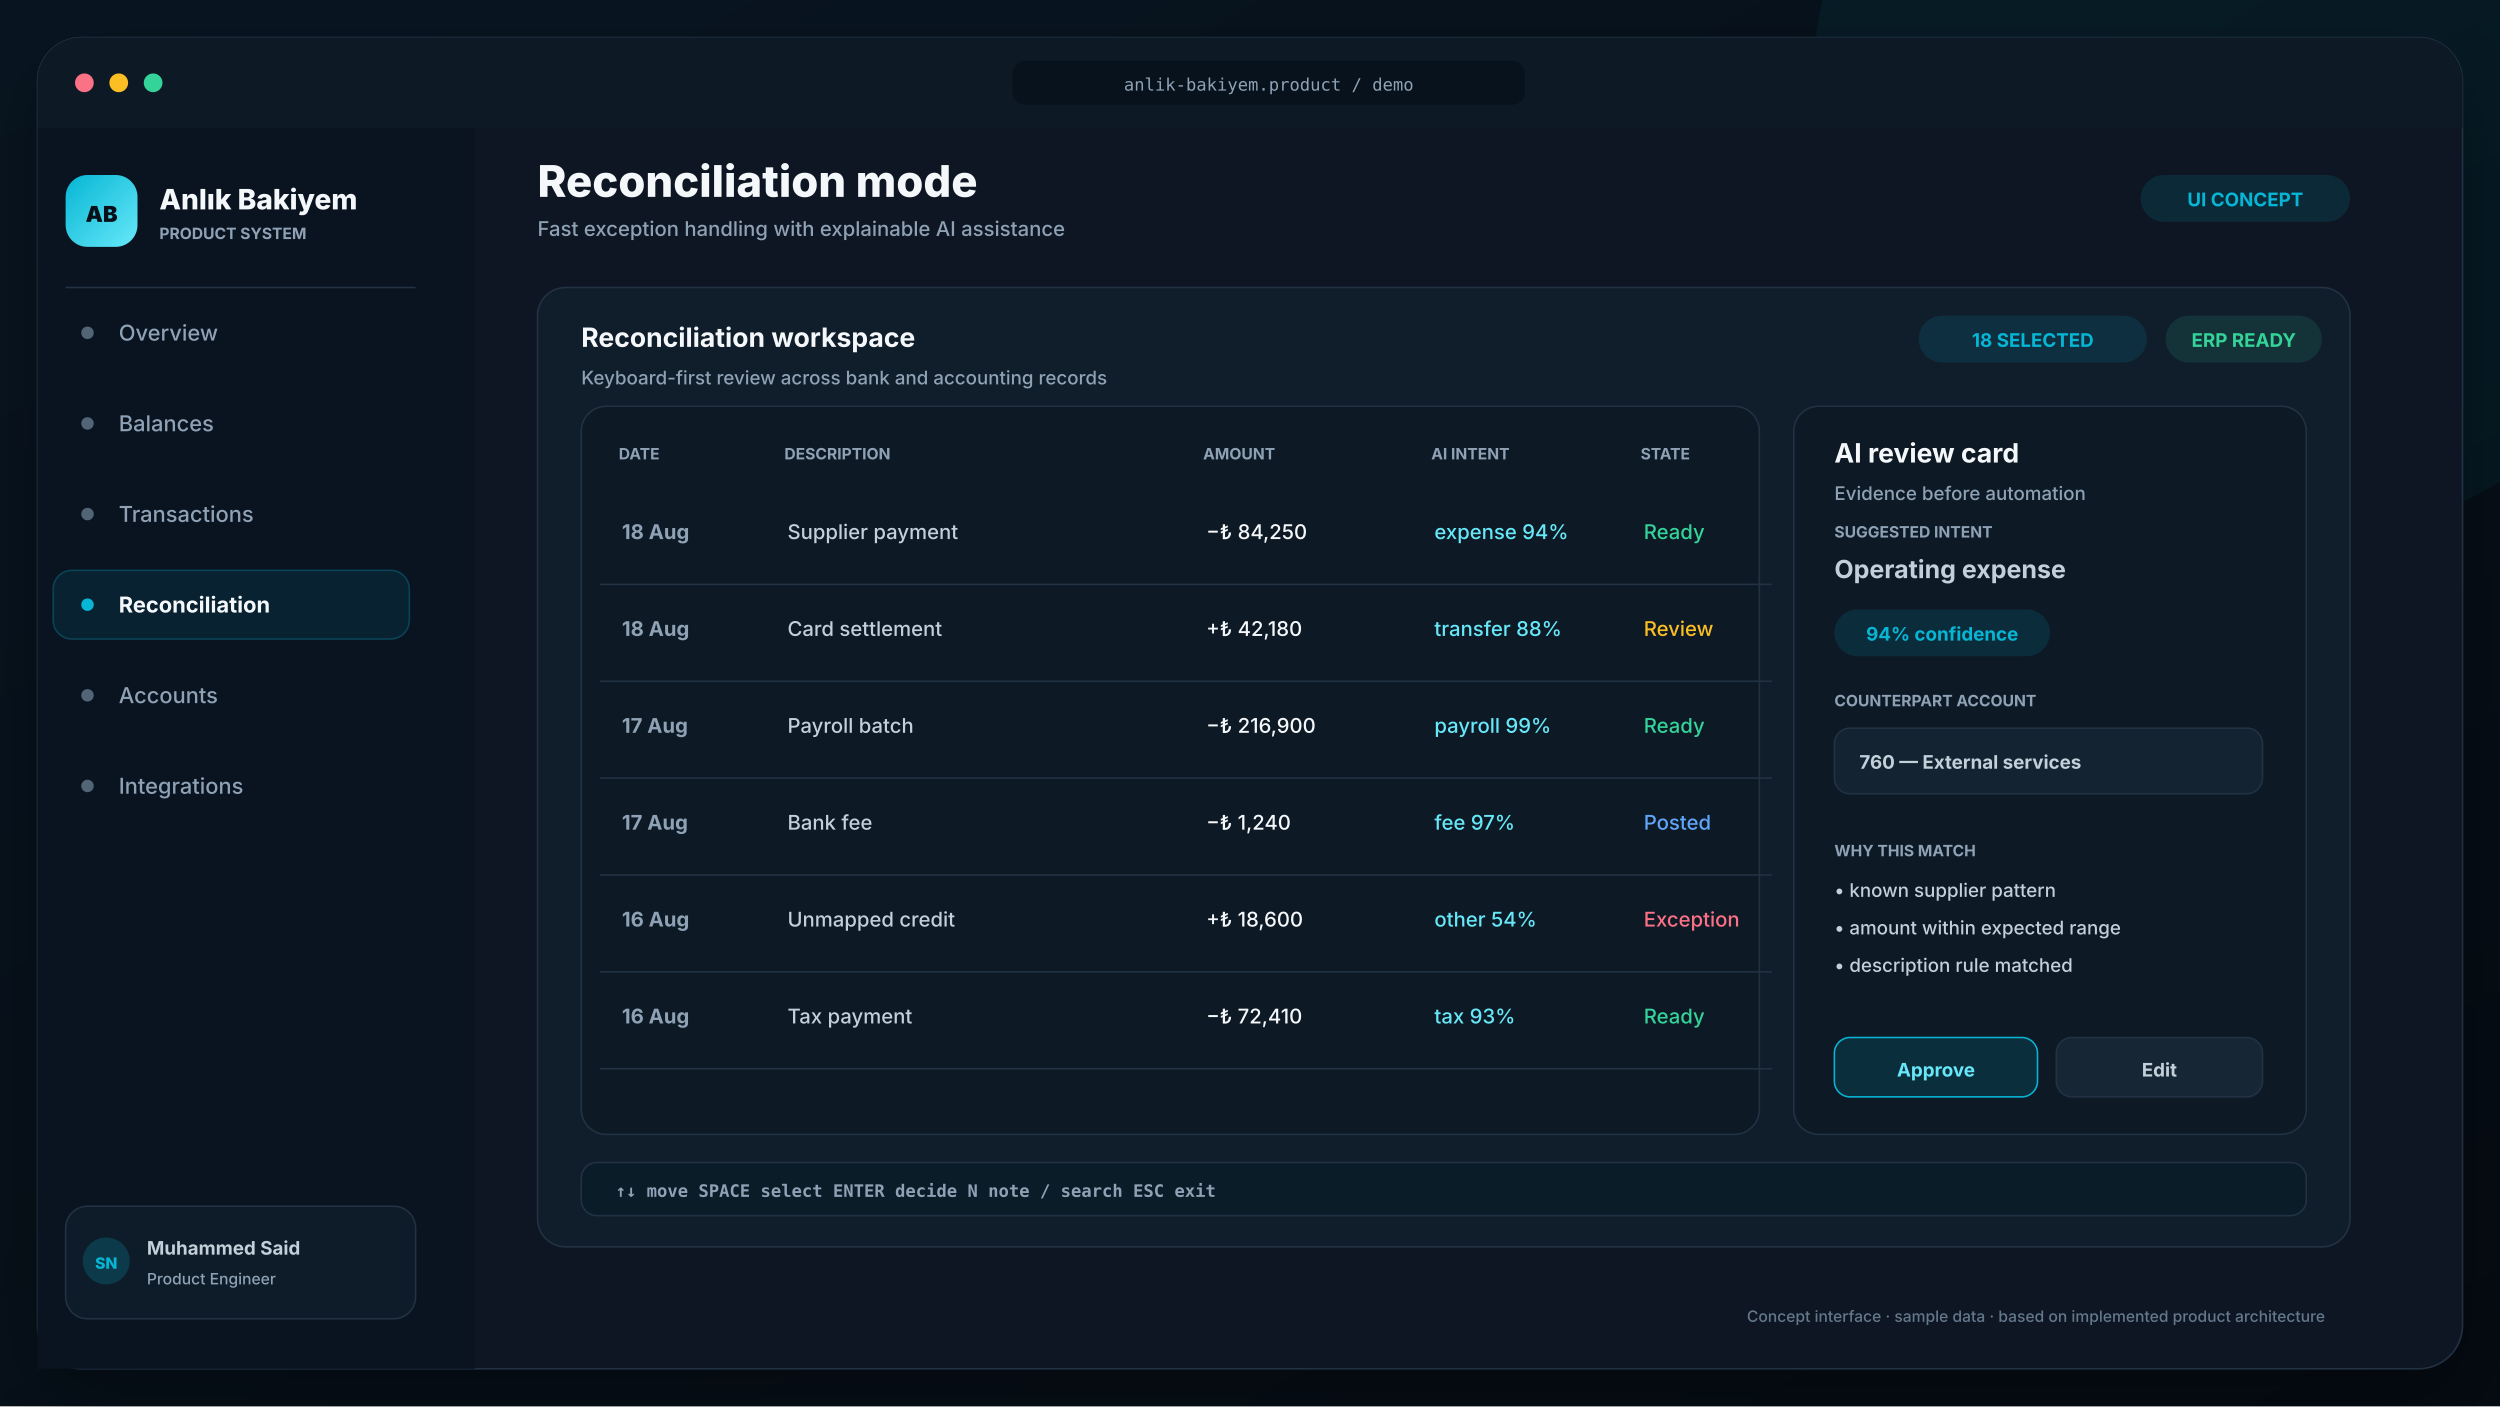
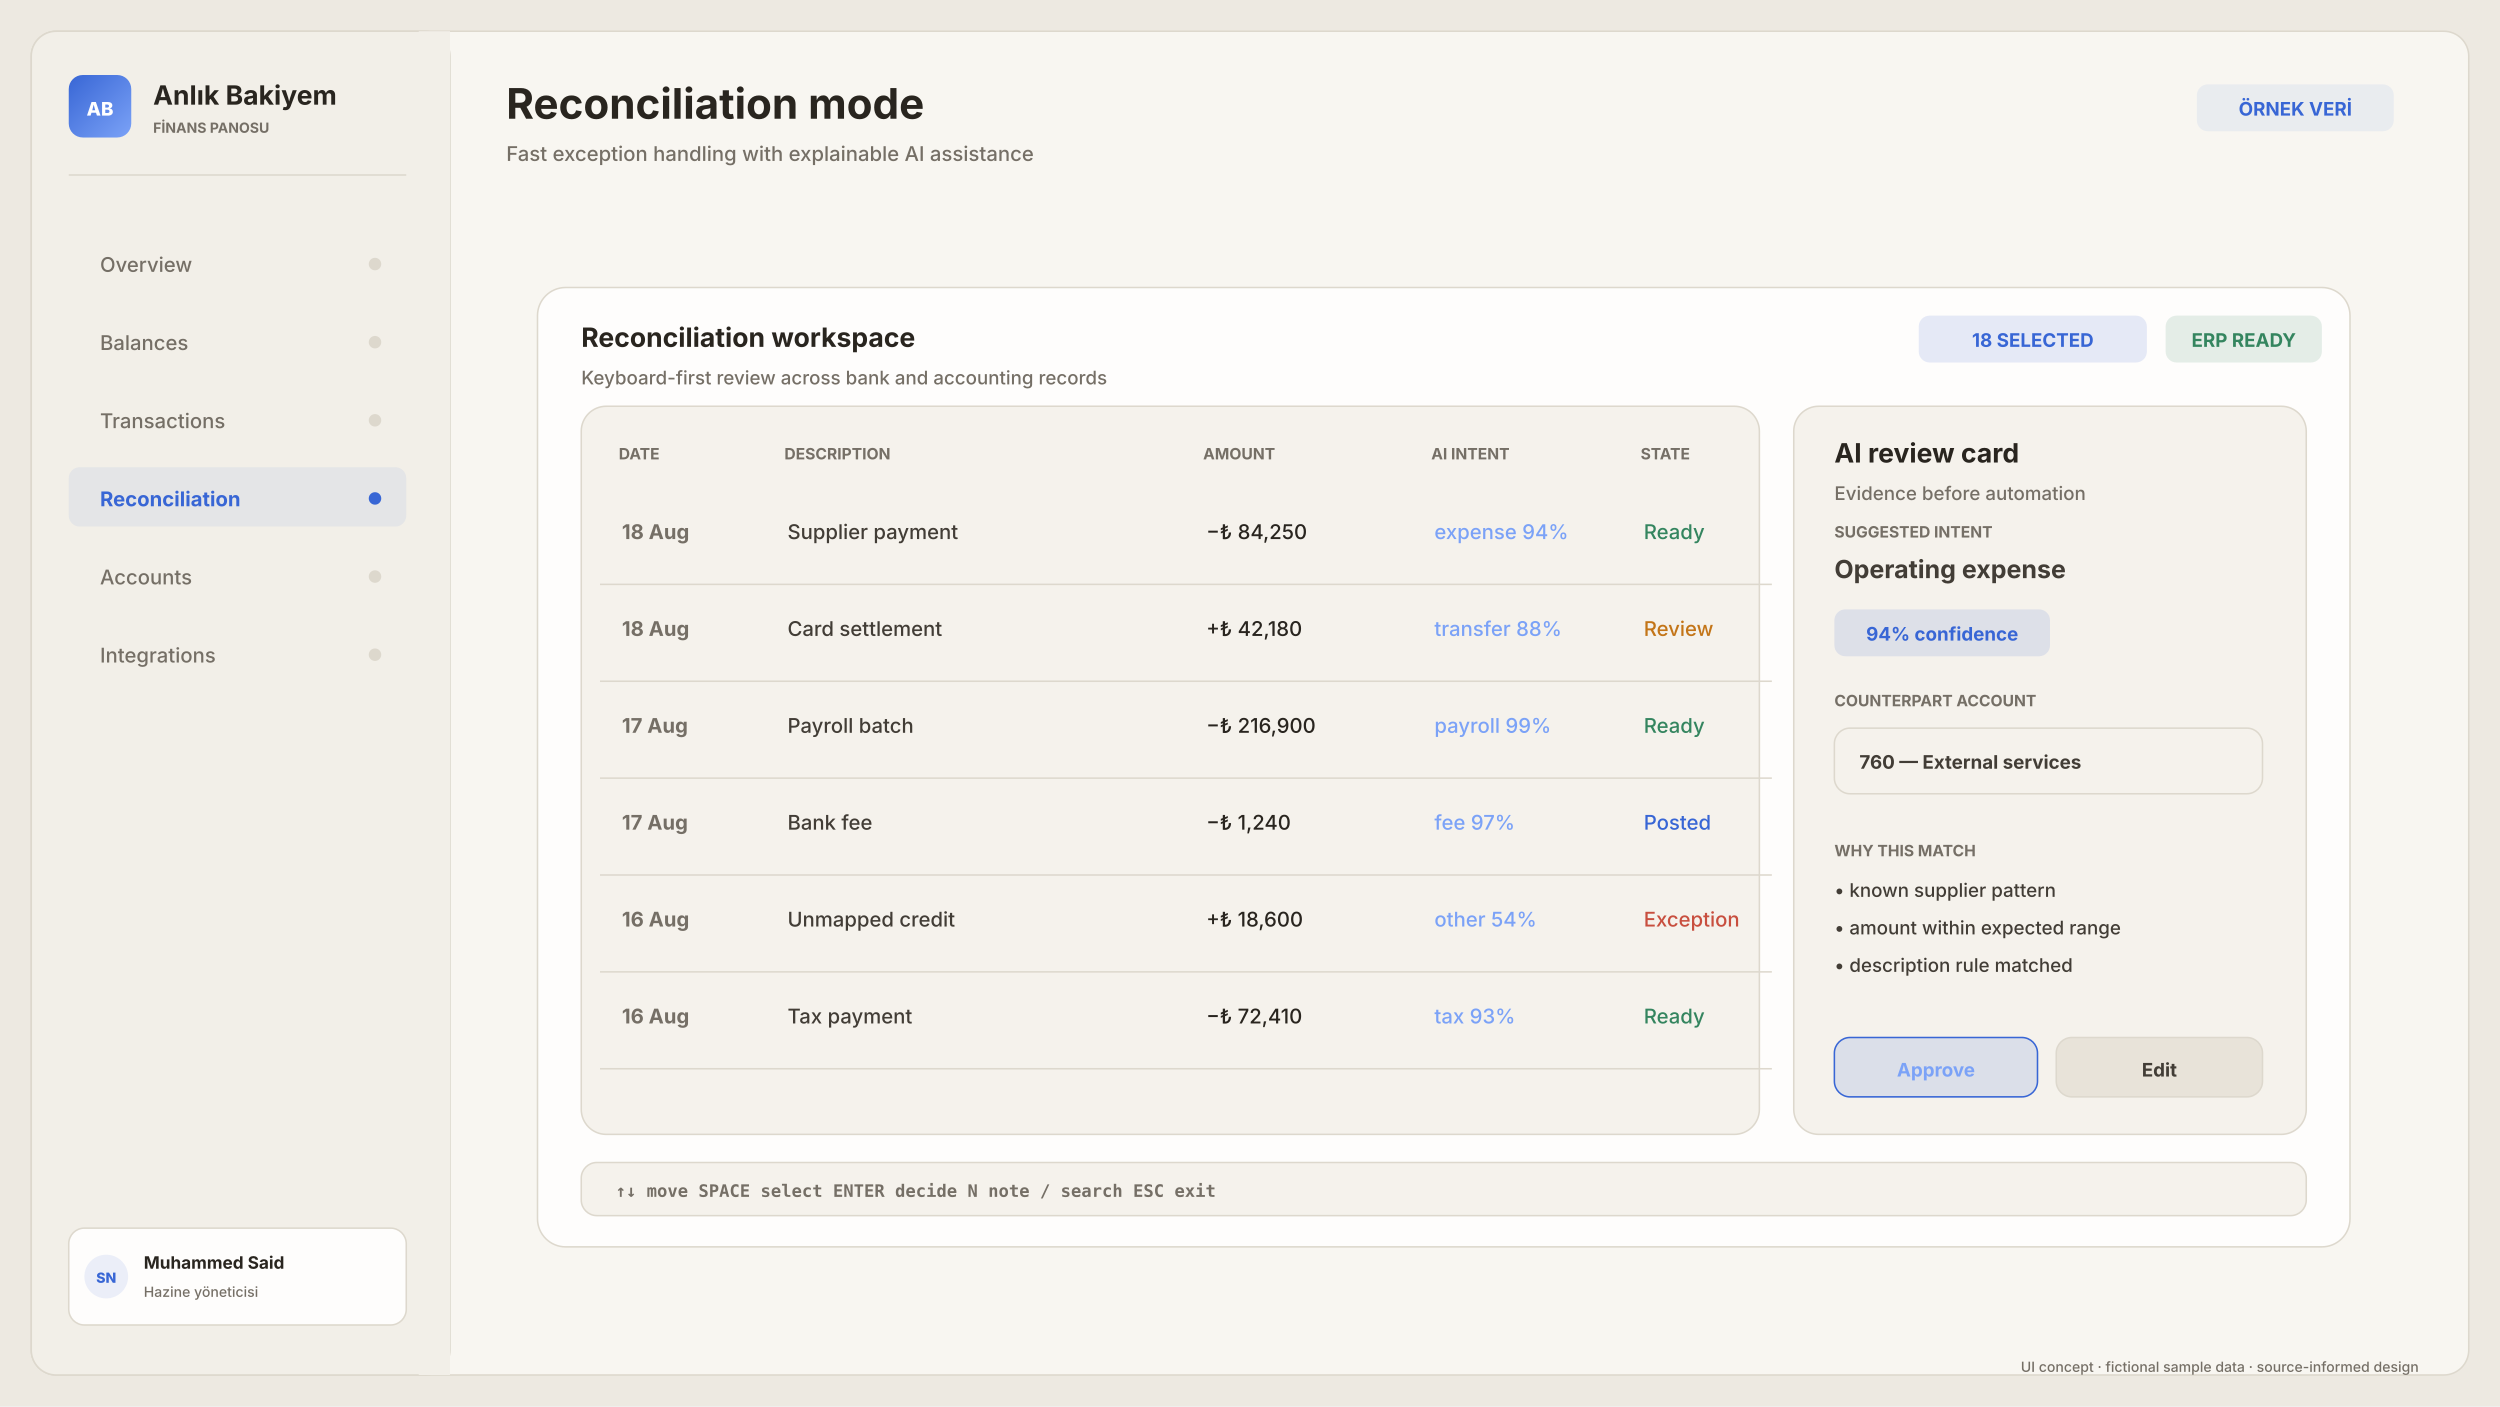
<svg xmlns="http://www.w3.org/2000/svg" width="1600" height="900" viewBox="0 0 1600 900">
  <defs>
-     <linearGradient id="bg" x1="0" y1="0" x2="1" y2="1">
-       <stop stop-color="#081521" />
-       <stop offset="1" stop-color="#050B12" />
+     <linearGradient id="brand" x1="0" y1="0" x2="1" y2="1">
+       <stop stop-color="#3866D5" />
+       <stop offset="1" stop-color="#7BA2F7" />
    </linearGradient>
-     <linearGradient id="accent" x1="0" y1="0" x2="1" y2="1">
-       <stop stop-color="#06B6D4" />
-       <stop offset="1" stop-color="#67E8F9" />
-     </linearGradient>
-     <filter id="shadow">
-       <feDropShadow dx="0" dy="18" stdDeviation="28" flood-color="#000" flood-opacity=".35" />
+     <filter id="softShadow">
+       <feDropShadow dx="0" dy="10" stdDeviation="20" flood-color="#172033" flood-opacity=".14" />
    </filter>
  </defs>
-   <rect width="1600" height="900" fill="url(#bg)" />
-   <circle cx="1450" cy="60" r="290" fill="#06B6D4" opacity=".06" />
-   <rect x="24" y="24" width="1552" height="852" rx="28" fill="#0B1622" stroke="#223243" filter="url(#shadow)" />
-   <rect x="24" y="24" width="1552" height="58" rx="28" fill="#0D1925" />
-   <rect x="24" y="56" width="1552" height="26" fill="#0D1925" />
-   <circle cx="54" cy="53" r="6" fill="#FB7185" stroke="none" />
-   <circle cx="76" cy="53" r="6" fill="#FBBF24" stroke="none" />
-   <circle cx="98" cy="53" r="6" fill="#34D399" stroke="none" />
-   <rect x="648" y="39" width="328" height="28" rx="8" fill="#08121C" stroke="none" stroke-width="1" />
-   <text x="812" y="58" fill="#8FA2B5" font-family="'SFMono-Regular', Consolas, monospace" font-size="11" font-weight="500" text-anchor="middle">anlik-bakiyem.product / demo</text>
-   <rect x="24" y="82" width="280" height="794" fill="#0A1320" />
-   <rect x="42" y="112" width="46" height="46" rx="14" fill="url(#accent)" stroke="none" stroke-width="1" />
-   <text x="65" y="142" fill="#071019" font-family="Inter, ui-sans-serif, -apple-system, BlinkMacSystemFont, 'Segoe UI', sans-serif" font-size="14" font-weight="850" text-anchor="middle">AB</text>
-   <text x="102" y="134" fill="#F5F8FA" font-family="Inter, ui-sans-serif, -apple-system, BlinkMacSystemFont, 'Segoe UI', sans-serif" font-size="18" font-weight="760" text-anchor="start">Anlık Bakiyem</text>
-   <text x="102" y="153" fill="#8FA2B5" font-family="Inter, ui-sans-serif, -apple-system, BlinkMacSystemFont, 'Segoe UI', sans-serif" font-size="10" font-weight="700" text-anchor="start">PRODUCT SYSTEM</text>
-   <line x1="42" y1="184" x2="266" y2="184" stroke="#223243" stroke-width="1" />
-   <circle cx="56" cy="213" r="4" fill="#526577" stroke="none" />
-   <text x="76" y="218" fill="#8FA2B5" font-family="Inter, ui-sans-serif, -apple-system, BlinkMacSystemFont, 'Segoe UI', sans-serif" font-size="14" font-weight="520" text-anchor="start">Overview</text>
-   <circle cx="56" cy="271" r="4" fill="#526577" stroke="none" />
-   <text x="76" y="276" fill="#8FA2B5" font-family="Inter, ui-sans-serif, -apple-system, BlinkMacSystemFont, 'Segoe UI', sans-serif" font-size="14" font-weight="520" text-anchor="start">Balances</text>
-   <circle cx="56" cy="329" r="4" fill="#526577" stroke="none" />
-   <text x="76" y="334" fill="#8FA2B5" font-family="Inter, ui-sans-serif, -apple-system, BlinkMacSystemFont, 'Segoe UI', sans-serif" font-size="14" font-weight="520" text-anchor="start">Transactions</text>
-   <rect x="34" y="365" width="228" height="44" rx="12" fill="#06B6D418" stroke="#06B6D444" stroke-width="1" />
-   <circle cx="56" cy="387" r="4" fill="#06B6D4" stroke="none" />
-   <text x="76" y="392" fill="#F5F8FA" font-family="Inter, ui-sans-serif, -apple-system, BlinkMacSystemFont, 'Segoe UI', sans-serif" font-size="14" font-weight="680" text-anchor="start">Reconciliation</text>
-   <circle cx="56" cy="445" r="4" fill="#526577" stroke="none" />
-   <text x="76" y="450" fill="#8FA2B5" font-family="Inter, ui-sans-serif, -apple-system, BlinkMacSystemFont, 'Segoe UI', sans-serif" font-size="14" font-weight="520" text-anchor="start">Accounts</text>
-   <circle cx="56" cy="503" r="4" fill="#526577" stroke="none" />
-   <text x="76" y="508" fill="#8FA2B5" font-family="Inter, ui-sans-serif, -apple-system, BlinkMacSystemFont, 'Segoe UI', sans-serif" font-size="14" font-weight="520" text-anchor="start">Integrations</text>
-   <rect x="42" y="772" width="224" height="72" rx="14" fill="#0E1C29" stroke="#223243" stroke-width="1" />
-   <circle cx="68" cy="807" r="15" fill="#06B6D433" stroke="none" />
-   <text x="68" y="812" fill="#06B6D4" font-family="Inter, ui-sans-serif, -apple-system, BlinkMacSystemFont, 'Segoe UI', sans-serif" font-size="10" font-weight="800" text-anchor="middle">SN</text>
-   <text x="94" y="803" fill="#C3CFD9" font-family="Inter, ui-sans-serif, -apple-system, BlinkMacSystemFont, 'Segoe UI', sans-serif" font-size="12" font-weight="650" text-anchor="start">Muhammed Said</text>
-   <text x="94" y="822" fill="#8FA2B5" font-family="Inter, ui-sans-serif, -apple-system, BlinkMacSystemFont, 'Segoe UI', sans-serif" font-size="10" font-weight="500" text-anchor="start">Product Engineer</text>
-   <text x="344" y="126" fill="#F5F8FA" font-family="Inter, ui-sans-serif, -apple-system, BlinkMacSystemFont, 'Segoe UI', sans-serif" font-size="28" font-weight="760" text-anchor="start">Reconciliation mode</text>
-   <text x="344" y="151" fill="#8FA2B5" font-family="Inter, ui-sans-serif, -apple-system, BlinkMacSystemFont, 'Segoe UI', sans-serif" font-size="13" font-weight="500" text-anchor="start">Fast exception handling with explainable AI assistance</text>
-   <rect x="1370" y="112" width="134" height="30" rx="15" fill="#06B6D41F" stroke="none" stroke-width="1" />
-   <text x="1437" y="132" fill="#06B6D4" font-family="Inter, ui-sans-serif, -apple-system, BlinkMacSystemFont, 'Segoe UI', sans-serif" font-size="12" font-weight="700" text-anchor="middle">UI CONCEPT</text>
-   <rect x="344" y="184" width="1160" height="614" rx="18" fill="#101D2A" stroke="#223243" stroke-width="1" />
-   <text x="372" y="222" fill="#F5F8FA" font-family="Inter, ui-sans-serif, -apple-system, BlinkMacSystemFont, 'Segoe UI', sans-serif" font-size="17" font-weight="720" text-anchor="start">Reconciliation workspace</text>
-   <text x="372" y="246" fill="#8FA2B5" font-family="Inter, ui-sans-serif, -apple-system, BlinkMacSystemFont, 'Segoe UI', sans-serif" font-size="12" font-weight="500" text-anchor="start">Keyboard-first review across bank and accounting records</text>
-   <rect x="1228" y="202" width="146" height="30" rx="15" fill="#06B6D420" stroke="none" stroke-width="1" />
-   <text x="1301" y="222" fill="#06B6D4" font-family="Inter, ui-sans-serif, -apple-system, BlinkMacSystemFont, 'Segoe UI', sans-serif" font-size="12" font-weight="700" text-anchor="middle">18 SELECTED</text>
-   <rect x="1386" y="202" width="100" height="30" rx="15" fill="#34D39920" stroke="none" stroke-width="1" />
-   <text x="1436" y="222" fill="#34D399" font-family="Inter, ui-sans-serif, -apple-system, BlinkMacSystemFont, 'Segoe UI', sans-serif" font-size="12" font-weight="700" text-anchor="middle">ERP READY</text>
-   <rect x="372" y="260" width="754" height="466" rx="16" fill="#0D1925" stroke="#223243" stroke-width="1" />
-   <text x="396" y="294" fill="#8FA2B5" font-family="Inter, ui-sans-serif, -apple-system, BlinkMacSystemFont, 'Segoe UI', sans-serif" font-size="10" font-weight="750" text-anchor="start">DATE</text>
-   <text x="502" y="294" fill="#8FA2B5" font-family="Inter, ui-sans-serif, -apple-system, BlinkMacSystemFont, 'Segoe UI', sans-serif" font-size="10" font-weight="750" text-anchor="start">DESCRIPTION</text>
-   <text x="770" y="294" fill="#8FA2B5" font-family="Inter, ui-sans-serif, -apple-system, BlinkMacSystemFont, 'Segoe UI', sans-serif" font-size="10" font-weight="750" text-anchor="start">AMOUNT</text>
-   <text x="916" y="294" fill="#8FA2B5" font-family="Inter, ui-sans-serif, -apple-system, BlinkMacSystemFont, 'Segoe UI', sans-serif" font-size="10" font-weight="750" text-anchor="start">AI INTENT</text>
-   <text x="1050" y="294" fill="#8FA2B5" font-family="Inter, ui-sans-serif, -apple-system, BlinkMacSystemFont, 'Segoe UI', sans-serif" font-size="10" font-weight="750" text-anchor="start">STATE</text>
-   <line x1="384" y1="374" x2="1134" y2="374" stroke="#223243" stroke-width="1" />
-   <text x="398" y="345" fill="#8FA2B5" font-family="Inter, ui-sans-serif, -apple-system, BlinkMacSystemFont, 'Segoe UI', sans-serif" font-size="13" font-weight="650" text-anchor="start">18 Aug</text>
-   <text x="504" y="345" fill="#C3CFD9" font-family="Inter, ui-sans-serif, -apple-system, BlinkMacSystemFont, 'Segoe UI', sans-serif" font-size="13" font-weight="500" text-anchor="start">Supplier payment</text>
-   <text x="772" y="345" fill="#F5F8FA" font-family="Inter, ui-sans-serif, -apple-system, BlinkMacSystemFont, 'Segoe UI', sans-serif" font-size="13" font-weight="500" text-anchor="start">−₺ 84,250</text>
-   <text x="918" y="345" fill="#67E8F9" font-family="Inter, ui-sans-serif, -apple-system, BlinkMacSystemFont, 'Segoe UI', sans-serif" font-size="13" font-weight="500" text-anchor="start">expense 94%</text>
-   <text x="1052" y="345" fill="#34D399" font-family="Inter, ui-sans-serif, -apple-system, BlinkMacSystemFont, 'Segoe UI', sans-serif" font-size="13" font-weight="500" text-anchor="start">Ready</text>
-   <line x1="384" y1="436" x2="1134" y2="436" stroke="#223243" stroke-width="1" />
-   <text x="398" y="407" fill="#8FA2B5" font-family="Inter, ui-sans-serif, -apple-system, BlinkMacSystemFont, 'Segoe UI', sans-serif" font-size="13" font-weight="650" text-anchor="start">18 Aug</text>
-   <text x="504" y="407" fill="#C3CFD9" font-family="Inter, ui-sans-serif, -apple-system, BlinkMacSystemFont, 'Segoe UI', sans-serif" font-size="13" font-weight="500" text-anchor="start">Card settlement</text>
-   <text x="772" y="407" fill="#F5F8FA" font-family="Inter, ui-sans-serif, -apple-system, BlinkMacSystemFont, 'Segoe UI', sans-serif" font-size="13" font-weight="500" text-anchor="start">+₺ 42,180</text>
-   <text x="918" y="407" fill="#67E8F9" font-family="Inter, ui-sans-serif, -apple-system, BlinkMacSystemFont, 'Segoe UI', sans-serif" font-size="13" font-weight="500" text-anchor="start">transfer 88%</text>
-   <text x="1052" y="407" fill="#FBBF24" font-family="Inter, ui-sans-serif, -apple-system, BlinkMacSystemFont, 'Segoe UI', sans-serif" font-size="13" font-weight="500" text-anchor="start">Review</text>
-   <line x1="384" y1="498" x2="1134" y2="498" stroke="#223243" stroke-width="1" />
-   <text x="398" y="469" fill="#8FA2B5" font-family="Inter, ui-sans-serif, -apple-system, BlinkMacSystemFont, 'Segoe UI', sans-serif" font-size="13" font-weight="650" text-anchor="start">17 Aug</text>
-   <text x="504" y="469" fill="#C3CFD9" font-family="Inter, ui-sans-serif, -apple-system, BlinkMacSystemFont, 'Segoe UI', sans-serif" font-size="13" font-weight="500" text-anchor="start">Payroll batch</text>
-   <text x="772" y="469" fill="#F5F8FA" font-family="Inter, ui-sans-serif, -apple-system, BlinkMacSystemFont, 'Segoe UI', sans-serif" font-size="13" font-weight="500" text-anchor="start">−₺ 216,900</text>
-   <text x="918" y="469" fill="#67E8F9" font-family="Inter, ui-sans-serif, -apple-system, BlinkMacSystemFont, 'Segoe UI', sans-serif" font-size="13" font-weight="500" text-anchor="start">payroll 99%</text>
-   <text x="1052" y="469" fill="#34D399" font-family="Inter, ui-sans-serif, -apple-system, BlinkMacSystemFont, 'Segoe UI', sans-serif" font-size="13" font-weight="500" text-anchor="start">Ready</text>
-   <line x1="384" y1="560" x2="1134" y2="560" stroke="#223243" stroke-width="1" />
-   <text x="398" y="531" fill="#8FA2B5" font-family="Inter, ui-sans-serif, -apple-system, BlinkMacSystemFont, 'Segoe UI', sans-serif" font-size="13" font-weight="650" text-anchor="start">17 Aug</text>
-   <text x="504" y="531" fill="#C3CFD9" font-family="Inter, ui-sans-serif, -apple-system, BlinkMacSystemFont, 'Segoe UI', sans-serif" font-size="13" font-weight="500" text-anchor="start">Bank fee</text>
-   <text x="772" y="531" fill="#F5F8FA" font-family="Inter, ui-sans-serif, -apple-system, BlinkMacSystemFont, 'Segoe UI', sans-serif" font-size="13" font-weight="500" text-anchor="start">−₺ 1,240</text>
-   <text x="918" y="531" fill="#67E8F9" font-family="Inter, ui-sans-serif, -apple-system, BlinkMacSystemFont, 'Segoe UI', sans-serif" font-size="13" font-weight="500" text-anchor="start">fee 97%</text>
-   <text x="1052" y="531" fill="#60A5FA" font-family="Inter, ui-sans-serif, -apple-system, BlinkMacSystemFont, 'Segoe UI', sans-serif" font-size="13" font-weight="500" text-anchor="start">Posted</text>
-   <line x1="384" y1="622" x2="1134" y2="622" stroke="#223243" stroke-width="1" />
-   <text x="398" y="593" fill="#8FA2B5" font-family="Inter, ui-sans-serif, -apple-system, BlinkMacSystemFont, 'Segoe UI', sans-serif" font-size="13" font-weight="650" text-anchor="start">16 Aug</text>
-   <text x="504" y="593" fill="#C3CFD9" font-family="Inter, ui-sans-serif, -apple-system, BlinkMacSystemFont, 'Segoe UI', sans-serif" font-size="13" font-weight="500" text-anchor="start">Unmapped credit</text>
-   <text x="772" y="593" fill="#F5F8FA" font-family="Inter, ui-sans-serif, -apple-system, BlinkMacSystemFont, 'Segoe UI', sans-serif" font-size="13" font-weight="500" text-anchor="start">+₺ 18,600</text>
-   <text x="918" y="593" fill="#67E8F9" font-family="Inter, ui-sans-serif, -apple-system, BlinkMacSystemFont, 'Segoe UI', sans-serif" font-size="13" font-weight="500" text-anchor="start">other 54%</text>
-   <text x="1052" y="593" fill="#FB7185" font-family="Inter, ui-sans-serif, -apple-system, BlinkMacSystemFont, 'Segoe UI', sans-serif" font-size="13" font-weight="500" text-anchor="start">Exception</text>
-   <line x1="384" y1="684" x2="1134" y2="684" stroke="#223243" stroke-width="1" />
-   <text x="398" y="655" fill="#8FA2B5" font-family="Inter, ui-sans-serif, -apple-system, BlinkMacSystemFont, 'Segoe UI', sans-serif" font-size="13" font-weight="650" text-anchor="start">16 Aug</text>
-   <text x="504" y="655" fill="#C3CFD9" font-family="Inter, ui-sans-serif, -apple-system, BlinkMacSystemFont, 'Segoe UI', sans-serif" font-size="13" font-weight="500" text-anchor="start">Tax payment</text>
-   <text x="772" y="655" fill="#F5F8FA" font-family="Inter, ui-sans-serif, -apple-system, BlinkMacSystemFont, 'Segoe UI', sans-serif" font-size="13" font-weight="500" text-anchor="start">−₺ 72,410</text>
-   <text x="918" y="655" fill="#67E8F9" font-family="Inter, ui-sans-serif, -apple-system, BlinkMacSystemFont, 'Segoe UI', sans-serif" font-size="13" font-weight="500" text-anchor="start">tax 93%</text>
-   <text x="1052" y="655" fill="#34D399" font-family="Inter, ui-sans-serif, -apple-system, BlinkMacSystemFont, 'Segoe UI', sans-serif" font-size="13" font-weight="500" text-anchor="start">Ready</text>
-   <rect x="1148" y="260" width="328" height="466" rx="16" fill="#0D1925" stroke="#223243" stroke-width="1" />
-   <text x="1174" y="296" fill="#F5F8FA" font-family="Inter, ui-sans-serif, -apple-system, BlinkMacSystemFont, 'Segoe UI', sans-serif" font-size="17" font-weight="720" text-anchor="start">AI review card</text>
-   <text x="1174" y="320" fill="#8FA2B5" font-family="Inter, ui-sans-serif, -apple-system, BlinkMacSystemFont, 'Segoe UI', sans-serif" font-size="12" font-weight="500" text-anchor="start">Evidence before automation</text>
-   <text x="1174" y="344" fill="#8FA2B5" font-family="Inter, ui-sans-serif, -apple-system, BlinkMacSystemFont, 'Segoe UI', sans-serif" font-size="10" font-weight="750" text-anchor="start">SUGGESTED INTENT</text>
-   <text x="1174" y="370" fill="#C3CFD9" font-family="Inter, ui-sans-serif, -apple-system, BlinkMacSystemFont, 'Segoe UI', sans-serif" font-size="16" font-weight="700" text-anchor="start">Operating expense</text>
-   <rect x="1174" y="390" width="138" height="30" rx="15" fill="#06B6D420" stroke="none" stroke-width="1" />
-   <text x="1243" y="410" fill="#06B6D4" font-family="Inter, ui-sans-serif, -apple-system, BlinkMacSystemFont, 'Segoe UI', sans-serif" font-size="12" font-weight="700" text-anchor="middle">94% confidence</text>
-   <text x="1174" y="452" fill="#8FA2B5" font-family="Inter, ui-sans-serif, -apple-system, BlinkMacSystemFont, 'Segoe UI', sans-serif" font-size="10" font-weight="750" text-anchor="start">COUNTERPART ACCOUNT</text>
-   <rect x="1174" y="466" width="274" height="42" rx="10" fill="#132331" stroke="#223243" stroke-width="1" />
-   <text x="1190" y="492" fill="#C3CFD9" font-family="Inter, ui-sans-serif, -apple-system, BlinkMacSystemFont, 'Segoe UI', sans-serif" font-size="12" font-weight="650" text-anchor="start">760 — External services</text>
-   <text x="1174" y="548" fill="#8FA2B5" font-family="Inter, ui-sans-serif, -apple-system, BlinkMacSystemFont, 'Segoe UI', sans-serif" font-size="10" font-weight="750" text-anchor="start">WHY THIS MATCH</text>
-   <text x="1174" y="574" fill="#C3CFD9" font-family="Inter, ui-sans-serif, -apple-system, BlinkMacSystemFont, 'Segoe UI', sans-serif" font-size="12" font-weight="500" text-anchor="start">• known supplier pattern</text>
-   <text x="1174" y="598" fill="#C3CFD9" font-family="Inter, ui-sans-serif, -apple-system, BlinkMacSystemFont, 'Segoe UI', sans-serif" font-size="12" font-weight="500" text-anchor="start">• amount within expected range</text>
-   <text x="1174" y="622" fill="#C3CFD9" font-family="Inter, ui-sans-serif, -apple-system, BlinkMacSystemFont, 'Segoe UI', sans-serif" font-size="12" font-weight="500" text-anchor="start">• description rule matched</text>
-   <rect x="1174" y="664" width="130" height="38" rx="10" fill="#06B6D422" stroke="#06B6D4" stroke-width="1" />
-   <text x="1239" y="689" fill="#67E8F9" font-family="Inter, ui-sans-serif, -apple-system, BlinkMacSystemFont, 'Segoe UI', sans-serif" font-size="12" font-weight="700" text-anchor="middle">Approve</text>
-   <rect x="1316" y="664" width="132" height="38" rx="10" fill="#162635" stroke="#223243" stroke-width="1" />
-   <text x="1382" y="689" fill="#C3CFD9" font-family="Inter, ui-sans-serif, -apple-system, BlinkMacSystemFont, 'Segoe UI', sans-serif" font-size="12" font-weight="650" text-anchor="middle">Edit</text>
-   <rect x="372" y="744" width="1104" height="34" rx="10" fill="#0B1C29" stroke="#223243" stroke-width="1" />
-   <text x="394" y="766" fill="#8FA2B5" font-family="'SFMono-Regular', Consolas, monospace" font-size="11" font-weight="600" text-anchor="start">↑↓ move   SPACE select   ENTER decide   N note   / search   ESC exit</text>
-   <text x="1488" y="846" fill="#64788B" font-family="Inter, ui-sans-serif, -apple-system, BlinkMacSystemFont, 'Segoe UI', sans-serif" font-size="10" font-weight="500" text-anchor="end">Concept interface · sample data · based on implemented product architecture</text>
+   <rect width="1600" height="900" fill="#EDE9E1" />
+   <rect x="20" y="20" width="1560" height="860" rx="16" fill="#F8F6F1" stroke="#DDD8CD" stroke-width="1" />
+   <rect x="20" y="20" width="268" height="860" rx="16" fill="#F2EFE8" stroke="#DDD8CD" stroke-width="1" />
+   <rect x="268" y="20" width="20" height="860" rx="0" fill="#F2EFE8" stroke="none" stroke-width="1" />
+   <rect x="44" y="48" width="40" height="40" rx="9" fill="url(#brand)" stroke="none" stroke-width="1" />
+   <text x="64" y="74" fill="#FFFFFF" font-family="Inter, ui-sans-serif, sans-serif" font-size="12" font-weight="800" text-anchor="middle">AB</text>
+   <text x="98" y="67" fill="#29251F" font-family="Inter, ui-sans-serif, sans-serif" font-size="17" font-weight="730" text-anchor="start">Anlık Bakiyem</text>
+   <text x="98" y="85" fill="#756F66" font-family="Inter, ui-sans-serif, sans-serif" font-size="9" font-weight="750" text-anchor="start">FİNANS PANOSU</text>
+   <line x1="44" y1="112" x2="260" y2="112" stroke="#DDD8CD" stroke-width="1" />
+   <text x="64" y="174" fill="#756F66" font-family="Inter, ui-sans-serif, sans-serif" font-size="13" font-weight="550" text-anchor="start">Overview</text>
+   <circle cx="240" cy="169" r="4" fill="#DDD8CD" stroke="none" />
+   <text x="64" y="224" fill="#756F66" font-family="Inter, ui-sans-serif, sans-serif" font-size="13" font-weight="550" text-anchor="start">Balances</text>
+   <circle cx="240" cy="219" r="4" fill="#DDD8CD" stroke="none" />
+   <text x="64" y="274" fill="#756F66" font-family="Inter, ui-sans-serif, sans-serif" font-size="13" font-weight="550" text-anchor="start">Transactions</text>
+   <circle cx="240" cy="269" r="4" fill="#DDD8CD" stroke="none" />
+   <rect x="44" y="299" width="216" height="38" rx="7" fill="#3866D512" stroke="none" stroke-width="1" />
+   <text x="64" y="324" fill="#3866D5" font-family="Inter, ui-sans-serif, sans-serif" font-size="13" font-weight="680" text-anchor="start">Reconciliation</text>
+   <circle cx="240" cy="319" r="4" fill="#3866D5" stroke="none" />
+   <text x="64" y="374" fill="#756F66" font-family="Inter, ui-sans-serif, sans-serif" font-size="13" font-weight="550" text-anchor="start">Accounts</text>
+   <circle cx="240" cy="369" r="4" fill="#DDD8CD" stroke="none" />
+   <text x="64" y="424" fill="#756F66" font-family="Inter, ui-sans-serif, sans-serif" font-size="13" font-weight="550" text-anchor="start">Integrations</text>
+   <circle cx="240" cy="419" r="4" fill="#DDD8CD" stroke="none" />
+   <text x="324" y="76" fill="#29251F" font-family="Inter, ui-sans-serif, sans-serif" font-size="27" font-weight="730" text-anchor="start">Reconciliation mode</text>
+   <text x="324" y="103" fill="#756F66" font-family="Inter, ui-sans-serif, sans-serif" font-size="13" font-weight="500" text-anchor="start">Fast exception handling with explainable AI assistance</text>
+   <rect x="1406" y="54" width="126" height="30" rx="7" fill="#3866D512" stroke="none" stroke-width="1" />
+   <text x="1469" y="74" fill="#3866D5" font-family="Inter, ui-sans-serif, sans-serif" font-size="12" font-weight="700" text-anchor="middle">ÖRNEK VERİ</text>
+   <rect x="44" y="786" width="216" height="62" rx="10" fill="#FEFDFC" stroke="#DDD8CD" stroke-width="1" />
+   <circle cx="68" cy="817" r="14" fill="#3866D518" stroke="none" />
+   <text x="68" y="821" fill="#3866D5" font-family="Inter, ui-sans-serif, sans-serif" font-size="9" font-weight="800" text-anchor="middle">SN</text>
+   <text x="92" y="812" fill="#29251F" font-family="Inter, ui-sans-serif, sans-serif" font-size="11" font-weight="650" text-anchor="start">Muhammed Said</text>
+   <text x="92" y="830" fill="#756F66" font-family="Inter, ui-sans-serif, sans-serif" font-size="9" font-weight="500" text-anchor="start">Hazine yöneticisi</text>
+   <rect x="344" y="184" width="1160" height="614" rx="18" fill="#FEFDFC" stroke="#DDD8CD" stroke-width="1" />
+   <text x="372" y="222" fill="#29251F" font-family="Inter, ui-sans-serif, sans-serif" font-size="17" font-weight="720" text-anchor="start">Reconciliation workspace</text>
+   <text x="372" y="246" fill="#756F66" font-family="Inter, ui-sans-serif, sans-serif" font-size="12" font-weight="500" text-anchor="start">Keyboard-first review across bank and accounting records</text>
+   <rect x="1228" y="202" width="146" height="30" rx="7" fill="#3866D520" stroke="none" stroke-width="1" />
+   <text x="1301" y="222" fill="#3866D5" font-family="Inter, ui-sans-serif, sans-serif" font-size="12" font-weight="700" text-anchor="middle">18 SELECTED</text>
+   <rect x="1386" y="202" width="100" height="30" rx="7" fill="#34855F20" stroke="none" stroke-width="1" />
+   <text x="1436" y="222" fill="#34855F" font-family="Inter, ui-sans-serif, sans-serif" font-size="12" font-weight="700" text-anchor="middle">ERP READY</text>
+   <rect x="372" y="260" width="754" height="466" rx="16" fill="#F5F2EC" stroke="#DDD8CD" stroke-width="1" />
+   <text x="396" y="294" fill="#756F66" font-family="Inter, ui-sans-serif, sans-serif" font-size="10" font-weight="750" text-anchor="start">DATE</text>
+   <text x="502" y="294" fill="#756F66" font-family="Inter, ui-sans-serif, sans-serif" font-size="10" font-weight="750" text-anchor="start">DESCRIPTION</text>
+   <text x="770" y="294" fill="#756F66" font-family="Inter, ui-sans-serif, sans-serif" font-size="10" font-weight="750" text-anchor="start">AMOUNT</text>
+   <text x="916" y="294" fill="#756F66" font-family="Inter, ui-sans-serif, sans-serif" font-size="10" font-weight="750" text-anchor="start">AI INTENT</text>
+   <text x="1050" y="294" fill="#756F66" font-family="Inter, ui-sans-serif, sans-serif" font-size="10" font-weight="750" text-anchor="start">STATE</text>
+   <line x1="384" y1="374" x2="1134" y2="374" stroke="#DDD8CD" stroke-width="1" />
+   <text x="398" y="345" fill="#756F66" font-family="Inter, ui-sans-serif, sans-serif" font-size="13" font-weight="650" text-anchor="start">18 Aug</text>
+   <text x="504" y="345" fill="#423D36" font-family="Inter, ui-sans-serif, sans-serif" font-size="13" font-weight="500" text-anchor="start">Supplier payment</text>
+   <text x="772" y="345" fill="#29251F" font-family="Inter, ui-sans-serif, sans-serif" font-size="13" font-weight="500" text-anchor="start">−₺ 84,250</text>
+   <text x="918" y="345" fill="#7BA2F7" font-family="Inter, ui-sans-serif, sans-serif" font-size="13" font-weight="500" text-anchor="start">expense 94%</text>
+   <text x="1052" y="345" fill="#34855F" font-family="Inter, ui-sans-serif, sans-serif" font-size="13" font-weight="500" text-anchor="start">Ready</text>
+   <line x1="384" y1="436" x2="1134" y2="436" stroke="#DDD8CD" stroke-width="1" />
+   <text x="398" y="407" fill="#756F66" font-family="Inter, ui-sans-serif, sans-serif" font-size="13" font-weight="650" text-anchor="start">18 Aug</text>
+   <text x="504" y="407" fill="#423D36" font-family="Inter, ui-sans-serif, sans-serif" font-size="13" font-weight="500" text-anchor="start">Card settlement</text>
+   <text x="772" y="407" fill="#29251F" font-family="Inter, ui-sans-serif, sans-serif" font-size="13" font-weight="500" text-anchor="start">+₺ 42,180</text>
+   <text x="918" y="407" fill="#7BA2F7" font-family="Inter, ui-sans-serif, sans-serif" font-size="13" font-weight="500" text-anchor="start">transfer 88%</text>
+   <text x="1052" y="407" fill="#C37518" font-family="Inter, ui-sans-serif, sans-serif" font-size="13" font-weight="500" text-anchor="start">Review</text>
+   <line x1="384" y1="498" x2="1134" y2="498" stroke="#DDD8CD" stroke-width="1" />
+   <text x="398" y="469" fill="#756F66" font-family="Inter, ui-sans-serif, sans-serif" font-size="13" font-weight="650" text-anchor="start">17 Aug</text>
+   <text x="504" y="469" fill="#423D36" font-family="Inter, ui-sans-serif, sans-serif" font-size="13" font-weight="500" text-anchor="start">Payroll batch</text>
+   <text x="772" y="469" fill="#29251F" font-family="Inter, ui-sans-serif, sans-serif" font-size="13" font-weight="500" text-anchor="start">−₺ 216,900</text>
+   <text x="918" y="469" fill="#7BA2F7" font-family="Inter, ui-sans-serif, sans-serif" font-size="13" font-weight="500" text-anchor="start">payroll 99%</text>
+   <text x="1052" y="469" fill="#34855F" font-family="Inter, ui-sans-serif, sans-serif" font-size="13" font-weight="500" text-anchor="start">Ready</text>
+   <line x1="384" y1="560" x2="1134" y2="560" stroke="#DDD8CD" stroke-width="1" />
+   <text x="398" y="531" fill="#756F66" font-family="Inter, ui-sans-serif, sans-serif" font-size="13" font-weight="650" text-anchor="start">17 Aug</text>
+   <text x="504" y="531" fill="#423D36" font-family="Inter, ui-sans-serif, sans-serif" font-size="13" font-weight="500" text-anchor="start">Bank fee</text>
+   <text x="772" y="531" fill="#29251F" font-family="Inter, ui-sans-serif, sans-serif" font-size="13" font-weight="500" text-anchor="start">−₺ 1,240</text>
+   <text x="918" y="531" fill="#7BA2F7" font-family="Inter, ui-sans-serif, sans-serif" font-size="13" font-weight="500" text-anchor="start">fee 97%</text>
+   <text x="1052" y="531" fill="#3866D5" font-family="Inter, ui-sans-serif, sans-serif" font-size="13" font-weight="500" text-anchor="start">Posted</text>
+   <line x1="384" y1="622" x2="1134" y2="622" stroke="#DDD8CD" stroke-width="1" />
+   <text x="398" y="593" fill="#756F66" font-family="Inter, ui-sans-serif, sans-serif" font-size="13" font-weight="650" text-anchor="start">16 Aug</text>
+   <text x="504" y="593" fill="#423D36" font-family="Inter, ui-sans-serif, sans-serif" font-size="13" font-weight="500" text-anchor="start">Unmapped credit</text>
+   <text x="772" y="593" fill="#29251F" font-family="Inter, ui-sans-serif, sans-serif" font-size="13" font-weight="500" text-anchor="start">+₺ 18,600</text>
+   <text x="918" y="593" fill="#7BA2F7" font-family="Inter, ui-sans-serif, sans-serif" font-size="13" font-weight="500" text-anchor="start">other 54%</text>
+   <text x="1052" y="593" fill="#C84F3F" font-family="Inter, ui-sans-serif, sans-serif" font-size="13" font-weight="500" text-anchor="start">Exception</text>
+   <line x1="384" y1="684" x2="1134" y2="684" stroke="#DDD8CD" stroke-width="1" />
+   <text x="398" y="655" fill="#756F66" font-family="Inter, ui-sans-serif, sans-serif" font-size="13" font-weight="650" text-anchor="start">16 Aug</text>
+   <text x="504" y="655" fill="#423D36" font-family="Inter, ui-sans-serif, sans-serif" font-size="13" font-weight="500" text-anchor="start">Tax payment</text>
+   <text x="772" y="655" fill="#29251F" font-family="Inter, ui-sans-serif, sans-serif" font-size="13" font-weight="500" text-anchor="start">−₺ 72,410</text>
+   <text x="918" y="655" fill="#7BA2F7" font-family="Inter, ui-sans-serif, sans-serif" font-size="13" font-weight="500" text-anchor="start">tax 93%</text>
+   <text x="1052" y="655" fill="#34855F" font-family="Inter, ui-sans-serif, sans-serif" font-size="13" font-weight="500" text-anchor="start">Ready</text>
+   <rect x="1148" y="260" width="328" height="466" rx="16" fill="#F5F2EC" stroke="#DDD8CD" stroke-width="1" />
+   <text x="1174" y="296" fill="#29251F" font-family="Inter, ui-sans-serif, sans-serif" font-size="17" font-weight="720" text-anchor="start">AI review card</text>
+   <text x="1174" y="320" fill="#756F66" font-family="Inter, ui-sans-serif, sans-serif" font-size="12" font-weight="500" text-anchor="start">Evidence before automation</text>
+   <text x="1174" y="344" fill="#756F66" font-family="Inter, ui-sans-serif, sans-serif" font-size="10" font-weight="750" text-anchor="start">SUGGESTED INTENT</text>
+   <text x="1174" y="370" fill="#423D36" font-family="Inter, ui-sans-serif, sans-serif" font-size="16" font-weight="700" text-anchor="start">Operating expense</text>
+   <rect x="1174" y="390" width="138" height="30" rx="7" fill="#3866D520" stroke="none" stroke-width="1" />
+   <text x="1243" y="410" fill="#3866D5" font-family="Inter, ui-sans-serif, sans-serif" font-size="12" font-weight="700" text-anchor="middle">94% confidence</text>
+   <text x="1174" y="452" fill="#756F66" font-family="Inter, ui-sans-serif, sans-serif" font-size="10" font-weight="750" text-anchor="start">COUNTERPART ACCOUNT</text>
+   <rect x="1174" y="466" width="274" height="42" rx="10" fill="#F5F2EC" stroke="#DDD8CD" stroke-width="1" />
+   <text x="1190" y="492" fill="#423D36" font-family="Inter, ui-sans-serif, sans-serif" font-size="12" font-weight="650" text-anchor="start">760 — External services</text>
+   <text x="1174" y="548" fill="#756F66" font-family="Inter, ui-sans-serif, sans-serif" font-size="10" font-weight="750" text-anchor="start">WHY THIS MATCH</text>
+   <text x="1174" y="574" fill="#423D36" font-family="Inter, ui-sans-serif, sans-serif" font-size="12" font-weight="500" text-anchor="start">• known supplier pattern</text>
+   <text x="1174" y="598" fill="#423D36" font-family="Inter, ui-sans-serif, sans-serif" font-size="12" font-weight="500" text-anchor="start">• amount within expected range</text>
+   <text x="1174" y="622" fill="#423D36" font-family="Inter, ui-sans-serif, sans-serif" font-size="12" font-weight="500" text-anchor="start">• description rule matched</text>
+   <rect x="1174" y="664" width="130" height="38" rx="10" fill="#3866D522" stroke="#3866D5" stroke-width="1" />
+   <text x="1239" y="689" fill="#7BA2F7" font-family="Inter, ui-sans-serif, sans-serif" font-size="12" font-weight="700" text-anchor="middle">Approve</text>
+   <rect x="1316" y="664" width="132" height="38" rx="10" fill="#E8E3D9" stroke="#DDD8CD" stroke-width="1" />
+   <text x="1382" y="689" fill="#423D36" font-family="Inter, ui-sans-serif, sans-serif" font-size="12" font-weight="650" text-anchor="middle">Edit</text>
+   <rect x="372" y="744" width="1104" height="34" rx="10" fill="#F5F2EC" stroke="#DDD8CD" stroke-width="1" />
+   <text x="394" y="766" fill="#756F66" font-family="'SFMono-Regular', Consolas, monospace" font-size="11" font-weight="600" text-anchor="start">↑↓ move   SPACE select   ENTER decide   N note   / search   ESC exit</text>
+   <text x="1548" y="878" fill="#756F66" font-family="Inter, ui-sans-serif, sans-serif" font-size="9" font-weight="500" text-anchor="end">UI concept · fictional sample data · source-informed design</text>
</svg>
